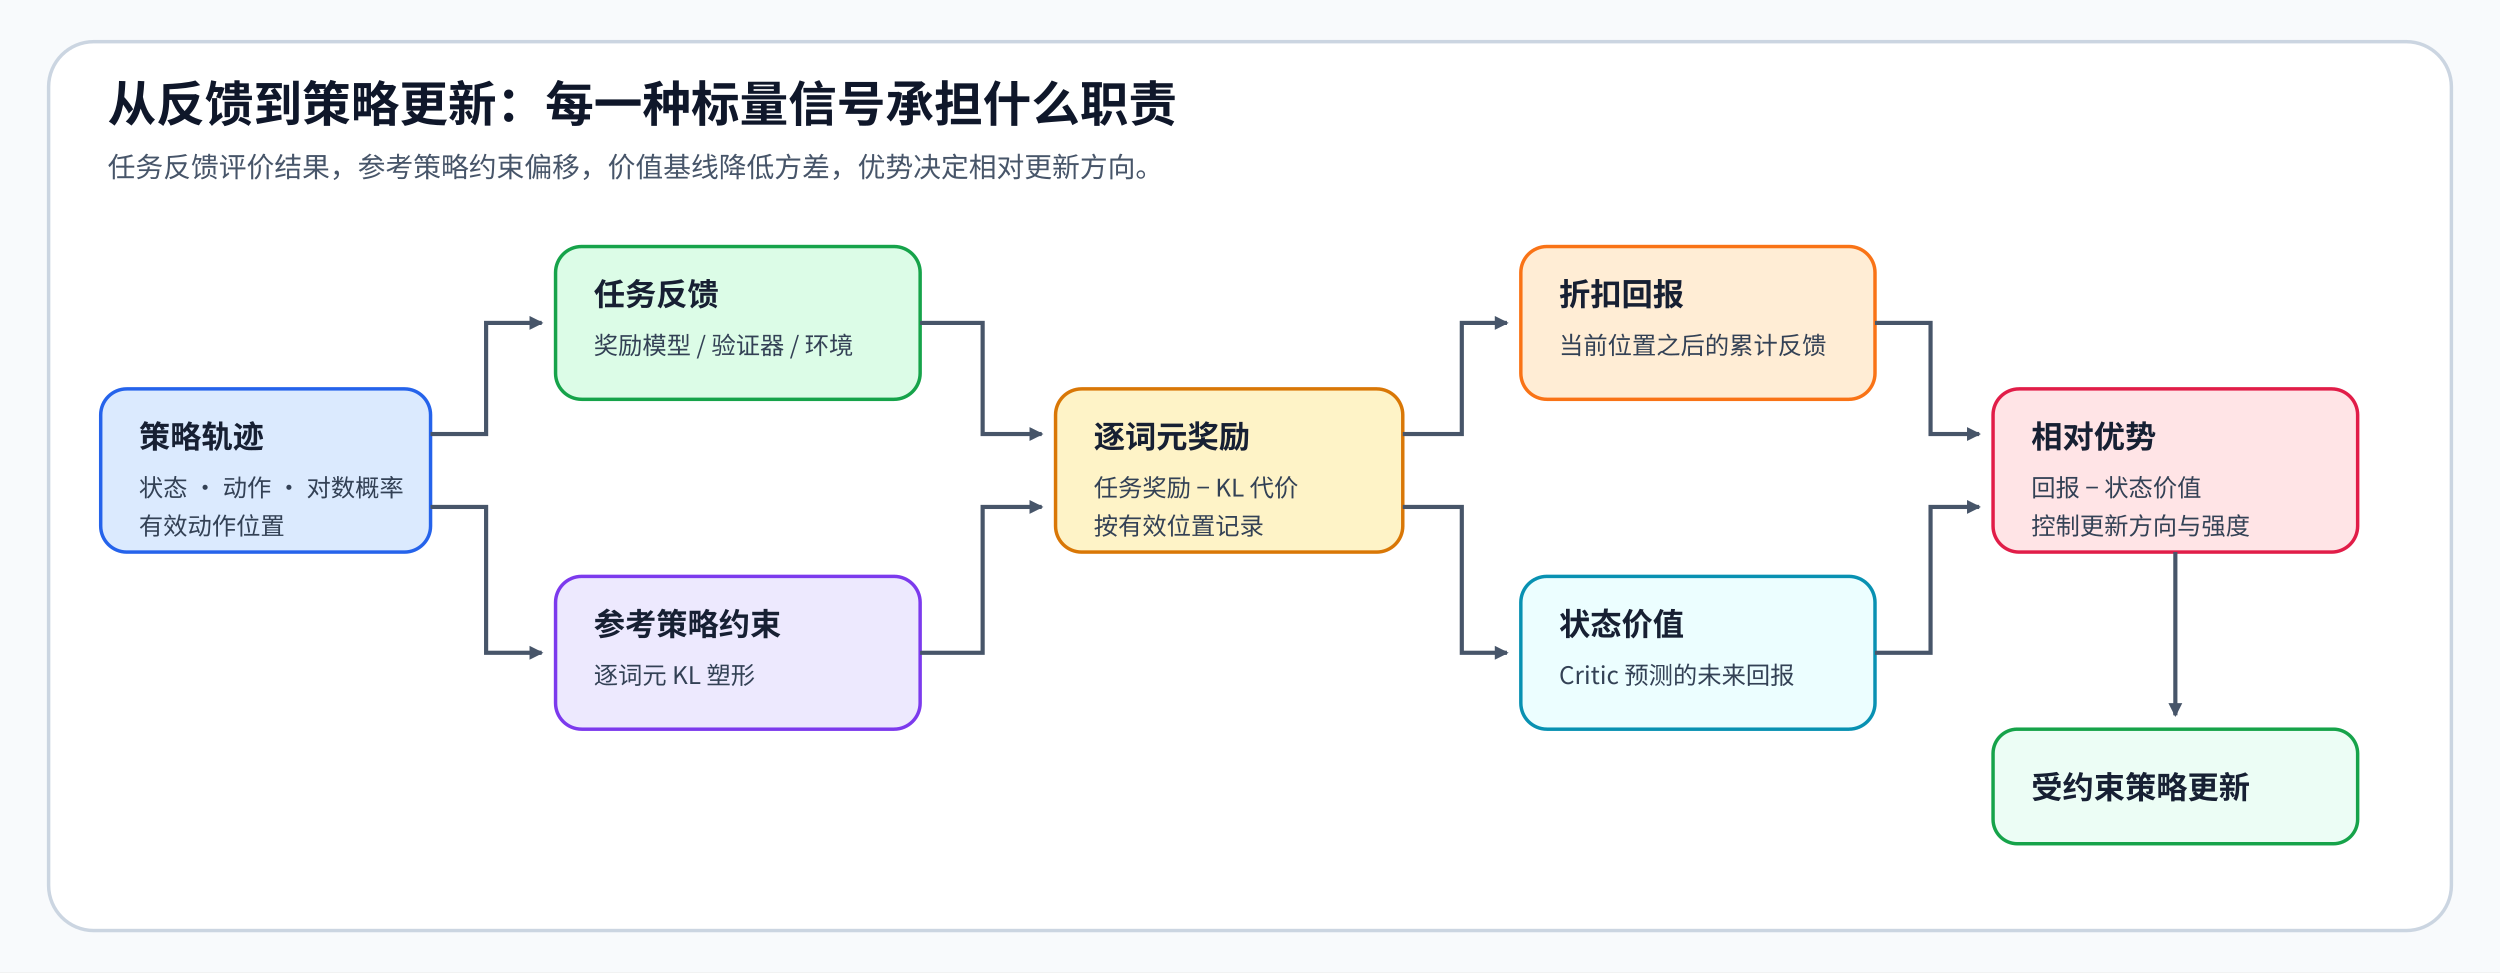
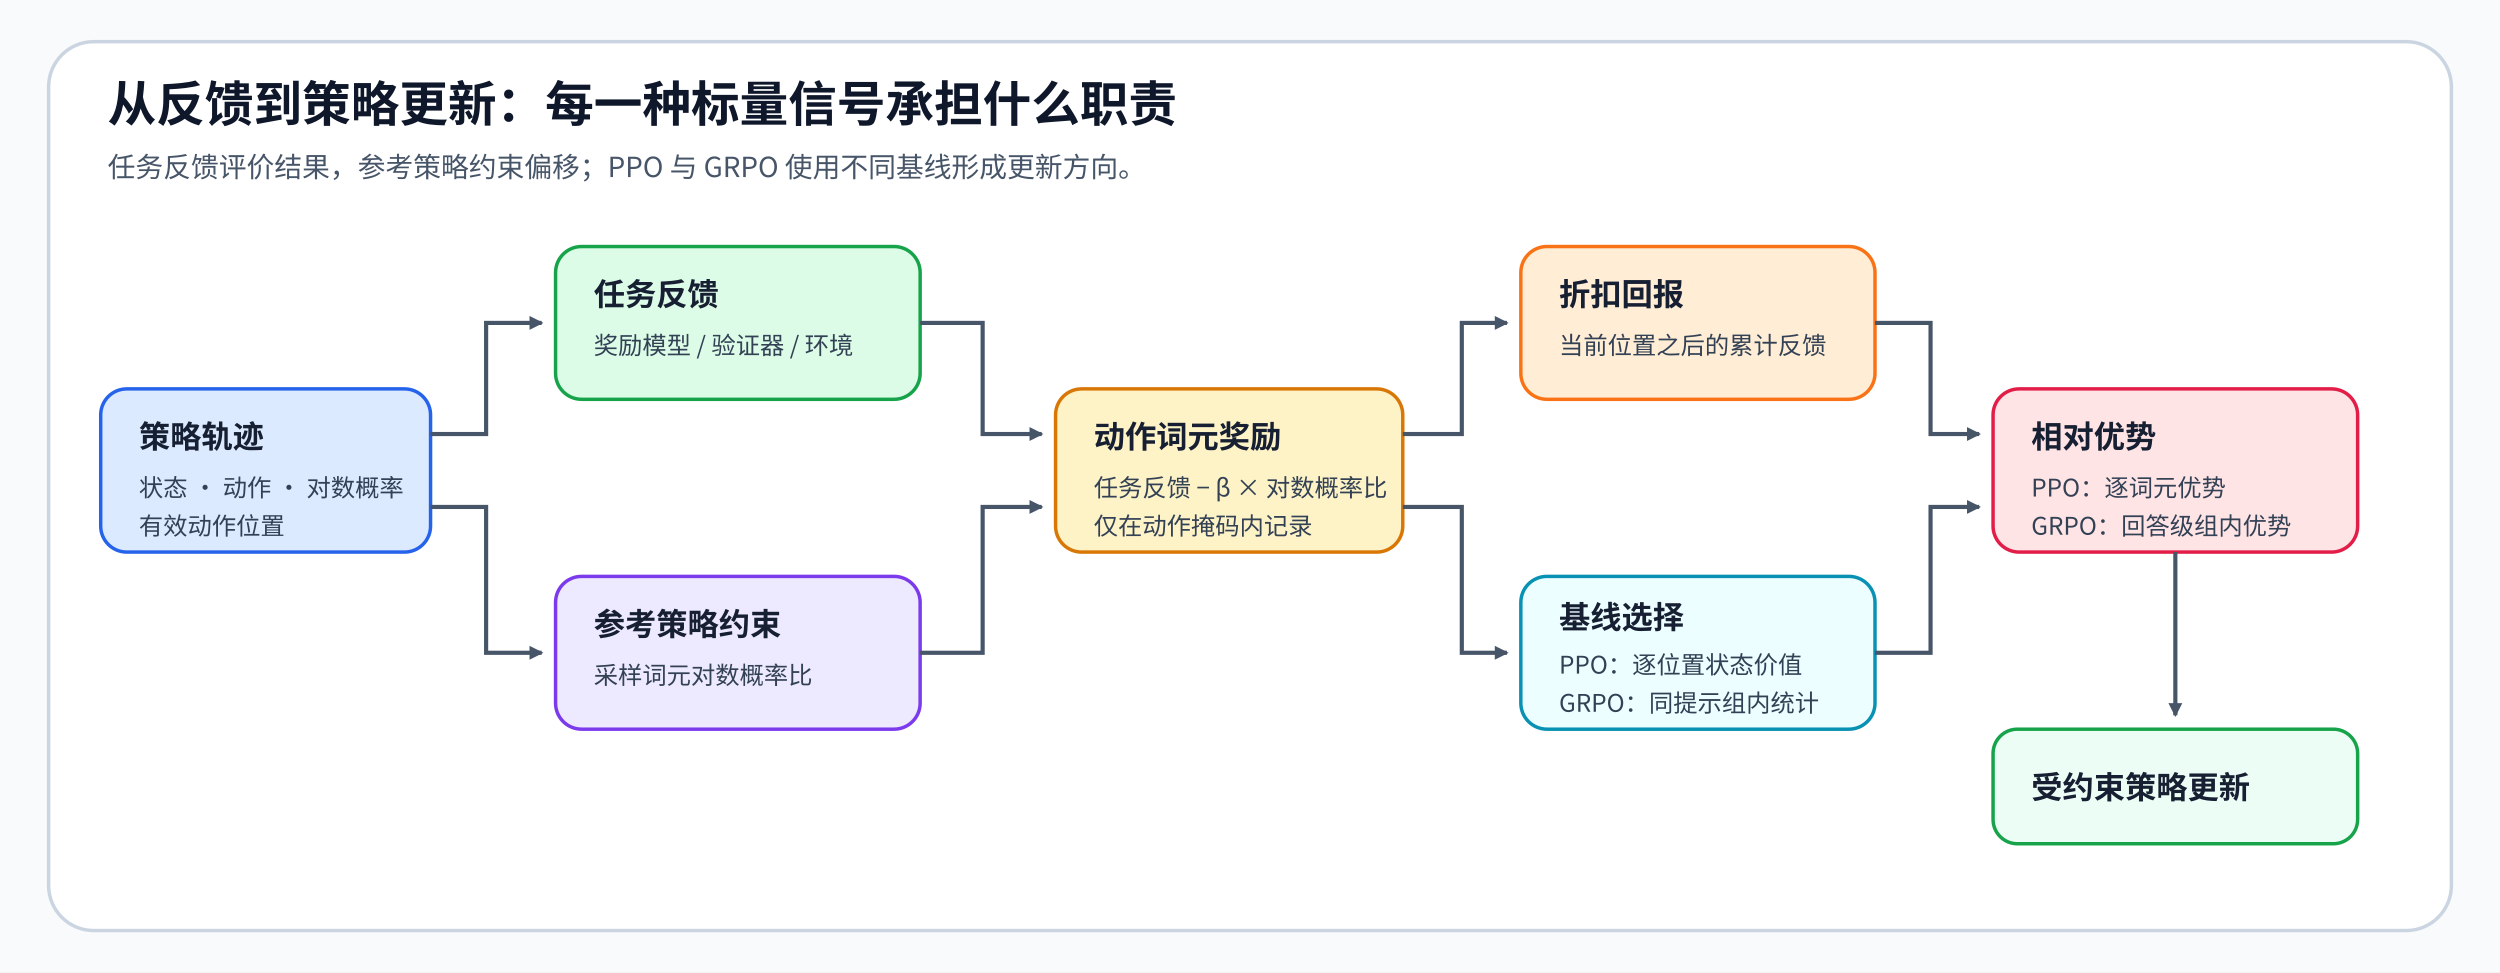
<svg xmlns="http://www.w3.org/2000/svg" width="1440" height="560" viewBox="0 0 1440 560" role="img" aria-labelledby="title desc">
  <defs>
    <marker id="arrow" markerWidth="8" markerHeight="8" refX="7" refY="4" orient="auto" markerUnits="userSpaceOnUse">
      <path d="M0 0L8 4L0 8Z" fill="#475569" />
    </marker>
    <style>.title{font-family:"Noto Sans CJK SC",sans-serif;font-size:28px;font-weight:700;fill:#0F172A}.subtitle{font-family:"Noto Sans CJK SC",sans-serif;font-size:16px;fill:#475569}.head{font-family:"Noto Sans CJK SC",sans-serif;font-size:18px;font-weight:700;fill:#172033}.copy{font-family:"Noto Sans CJK SC",sans-serif;font-size:14px;fill:#334155}.line{fill:none;stroke:#475569;stroke-width:2.4;marker-end:url(#arrow)}</style>
  </defs>
  <rect width="1440" height="560" fill="#F8FAFC" />
  <rect x="28" y="24" width="1384" height="512" rx="26" fill="#FFFFFF" stroke="#CBD5E1" stroke-width="2" />
  <text x="62" y="70" class="title">从反馈到策略更新：每一种标量信号承担什么职责</text>
-   <text x="62" y="102" class="subtitle">任务反馈评价结果，参考策略约束偏移，价值基线降低方差，优势决定相对更新方向。</text>
+   <text x="62" y="102" class="subtitle">任务反馈评价结果，参考策略约束偏移；PPO 与 GRPO 使用不同基线形成更新方向。</text>
  <rect x="58" y="224" width="190" height="94" rx="15" fill="#DBEAFE" stroke="#2563EB" stroke-width="2" />
  <text x="80" y="258" class="head">策略轨迹</text>
  <text x="80" y="286" class="copy">状态 · 动作 · 对数概率</text>
  <text x="80" y="308" class="copy">有效动作位置</text>
  <rect x="320" y="142" width="210" height="88" rx="15" fill="#DCFCE7" stroke="#16A34A" stroke-width="2" />
  <text x="342" y="176" class="head">任务反馈</text>
  <text x="342" y="204" class="copy">奖励模型 / 验证器 / 环境</text>
  <rect x="320" y="332" width="210" height="88" rx="15" fill="#EDE9FE" stroke="#7C3AED" stroke-width="2" />
  <text x="342" y="366" class="head">参考策略约束</text>
-   <text x="342" y="394" class="copy">逐词元 KL 塑形</text>
+   <text x="342" y="394" class="copy">采样词元对数概率比</text>
  <rect x="608" y="224" width="200" height="94" rx="15" fill="#FEF3C7" stroke="#D97706" stroke-width="2" />
-   <text x="630" y="258" class="head">逐词元奖励</text>
-   <text x="630" y="286" class="copy">任务奖励 − KL 代价</text>
-   <text x="630" y="308" class="copy">按有效位置记录</text>
+   <text x="630" y="258" class="head">动作词元奖励</text>
+   <text x="630" y="286" class="copy">任务反馈 − β × 对数概率比</text>
+   <text x="630" y="308" class="copy">仅在动作掩码内记录</text>
  <rect x="876" y="142" width="204" height="88" rx="15" fill="#FFEDD5" stroke="#F97316" stroke-width="2" />
  <text x="898" y="176" class="head">折扣回报</text>
  <text x="898" y="204" class="copy">当前位置之后的累计反馈</text>
  <rect x="876" y="332" width="204" height="88" rx="15" fill="#ECFEFF" stroke="#0891B2" stroke-width="2" />
-   <text x="898" y="366" class="head">状态价值</text>
-   <text x="898" y="394" class="copy">Critic 预测的未来回报</text>
+   <text x="898" y="362" class="head">基线选择</text>
+   <text x="898" y="388" class="copy">PPO：逐位置状态价值</text>
+   <text x="898" y="410" class="copy">GRPO：同提示组内统计</text>
  <rect x="1148" y="224" width="210" height="94" rx="15" fill="#FFE4E6" stroke="#E11D48" stroke-width="2" />
  <text x="1170" y="258" class="head">相对优势</text>
-   <text x="1170" y="286" class="copy">回报 − 状态价值</text>
-   <text x="1170" y="308" class="copy">控制更新方向与强度</text>
+   <text x="1170" y="286" class="copy">PPO：逐词元优势</text>
+   <text x="1170" y="308" class="copy">GRPO：回答级组内优势</text>
  <rect x="1148" y="420" width="210" height="66" rx="14" fill="#ECFDF5" stroke="#16A34A" stroke-width="2" />
  <text x="1170" y="460" class="head">受约束策略更新</text>
  <path d="M248 250H280V186H312" class="line" />
  <path d="M248 292H280V376H312" class="line" />
  <path d="M530 186H566V250H600" class="line" />
  <path d="M530 376H566V292H600" class="line" />
  <path d="M808 250H842V186H868" class="line" />
  <path d="M808 292H842V376H868" class="line" />
  <path d="M1080 186H1112V250H1140" class="line" />
  <path d="M1080 376H1112V292H1140" class="line" />
  <path d="M1253 318V412" class="line" />
</svg>
